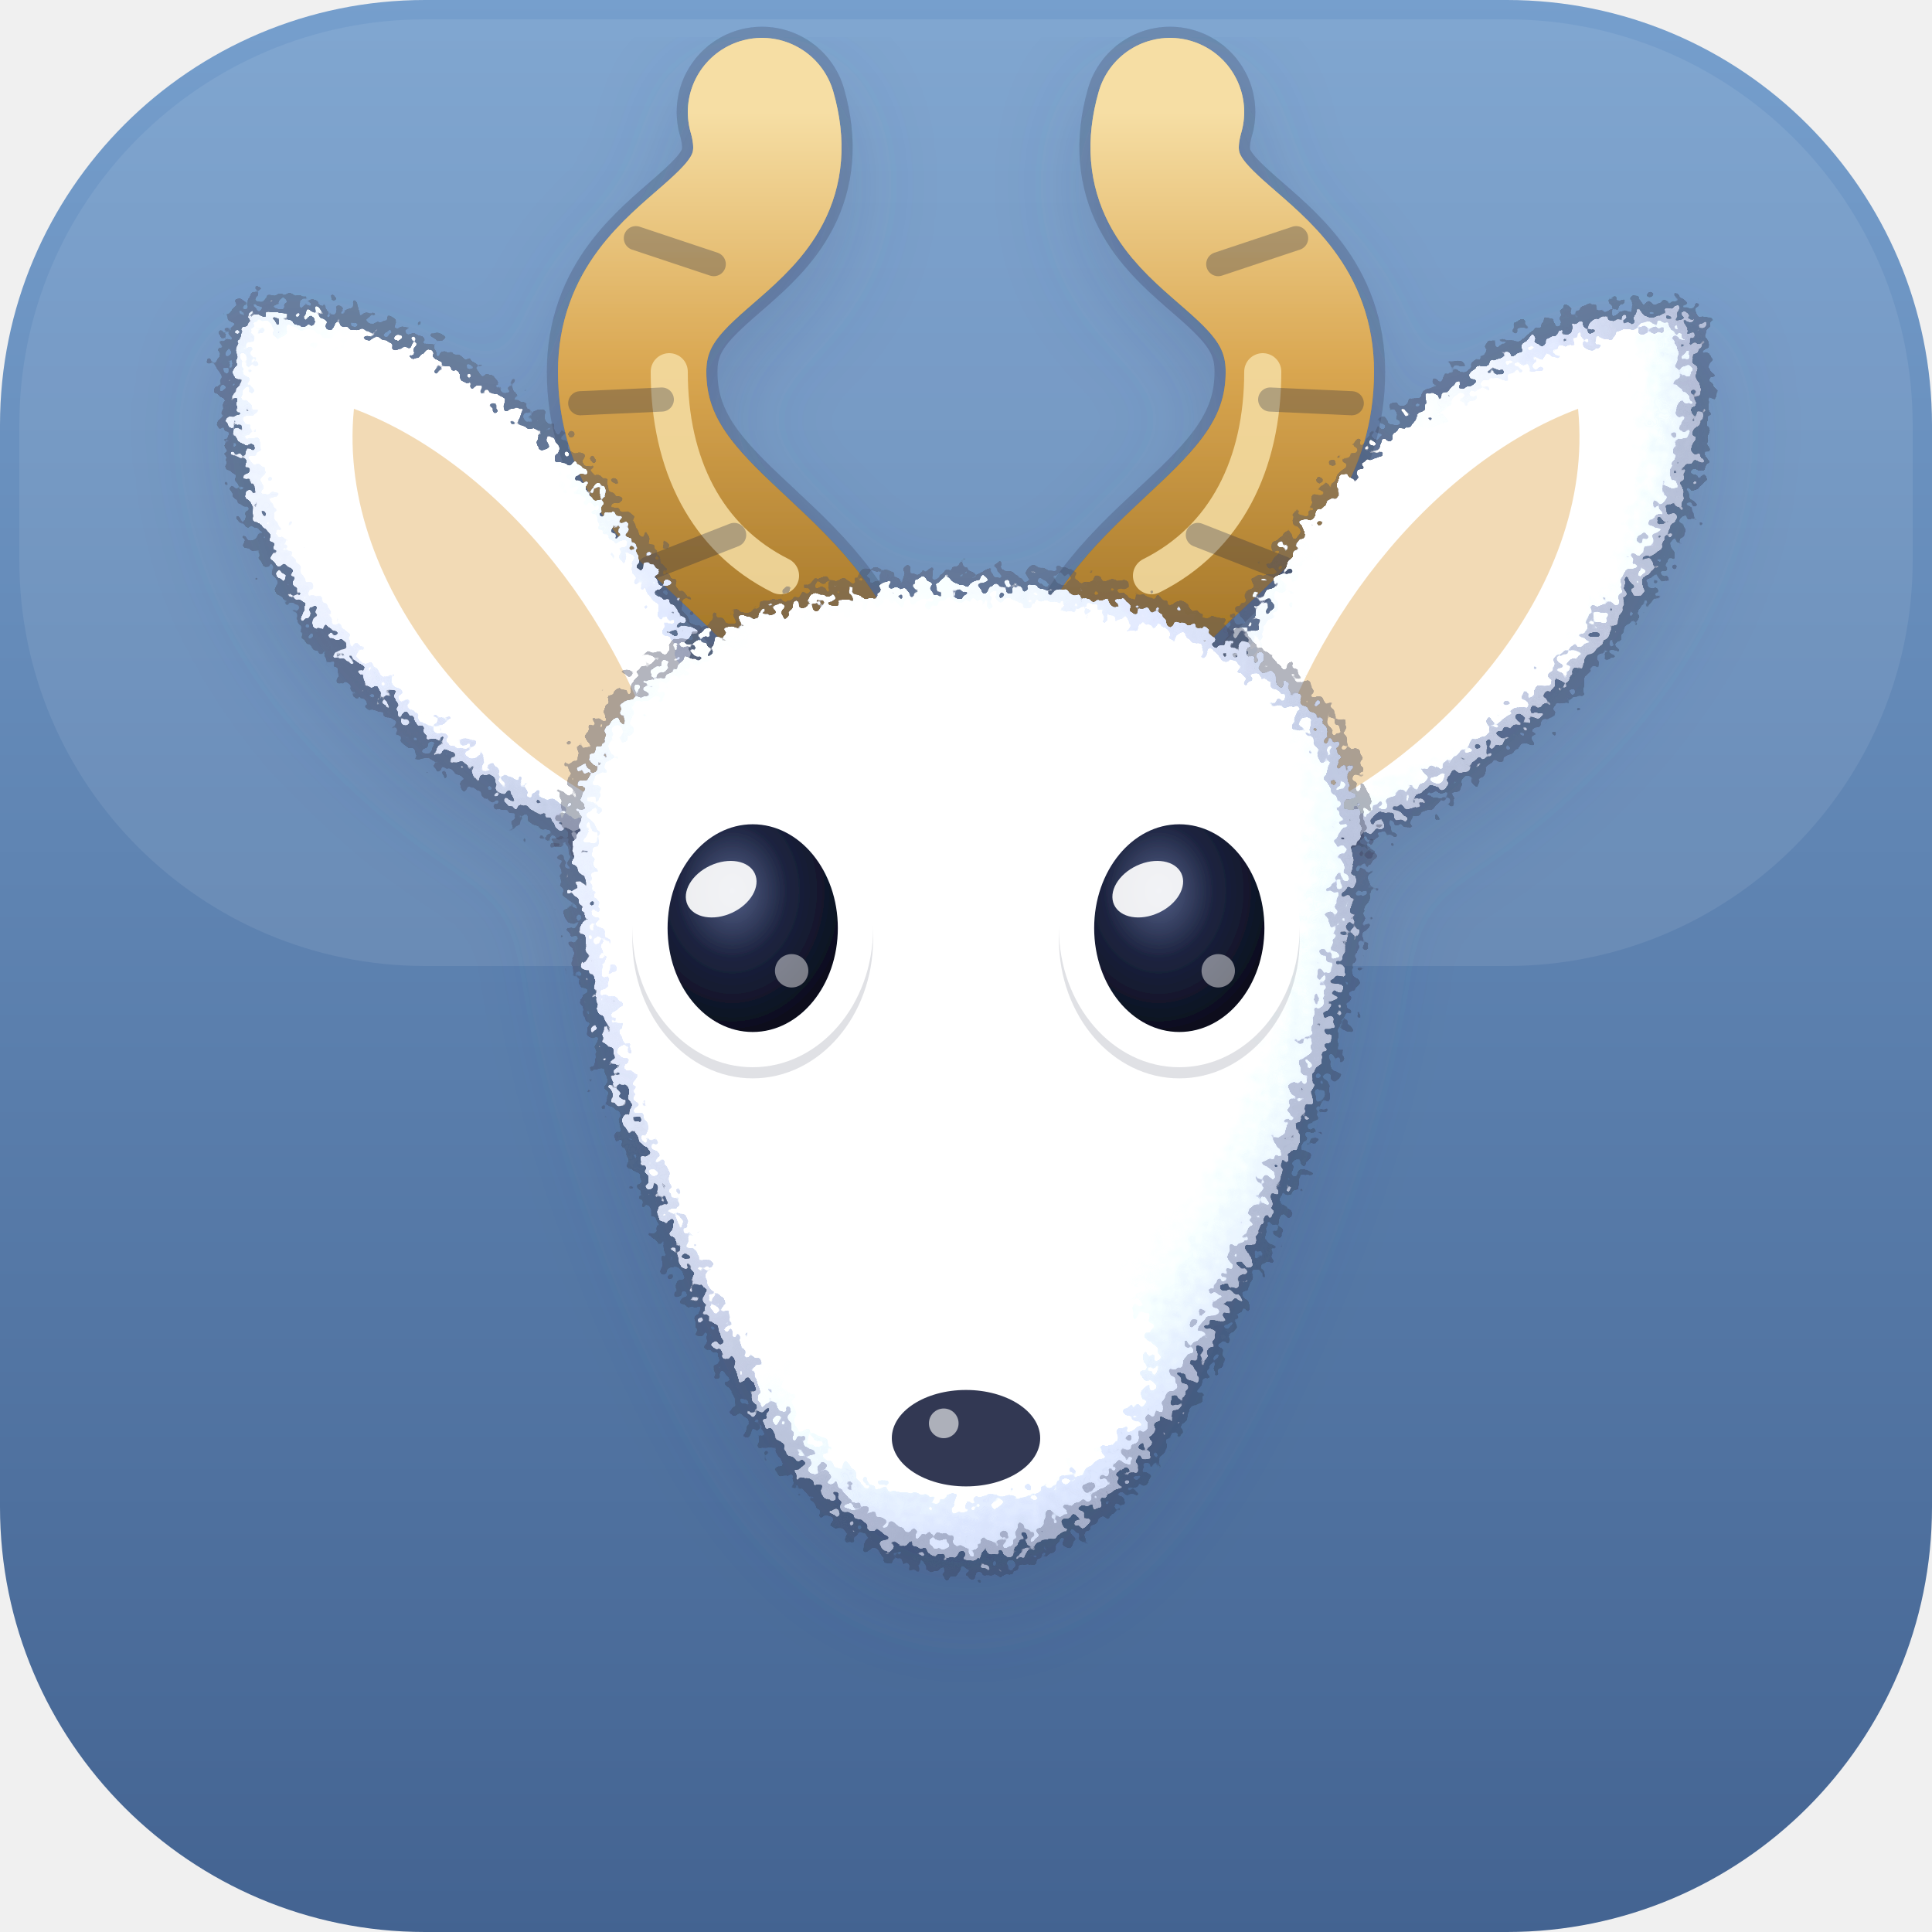
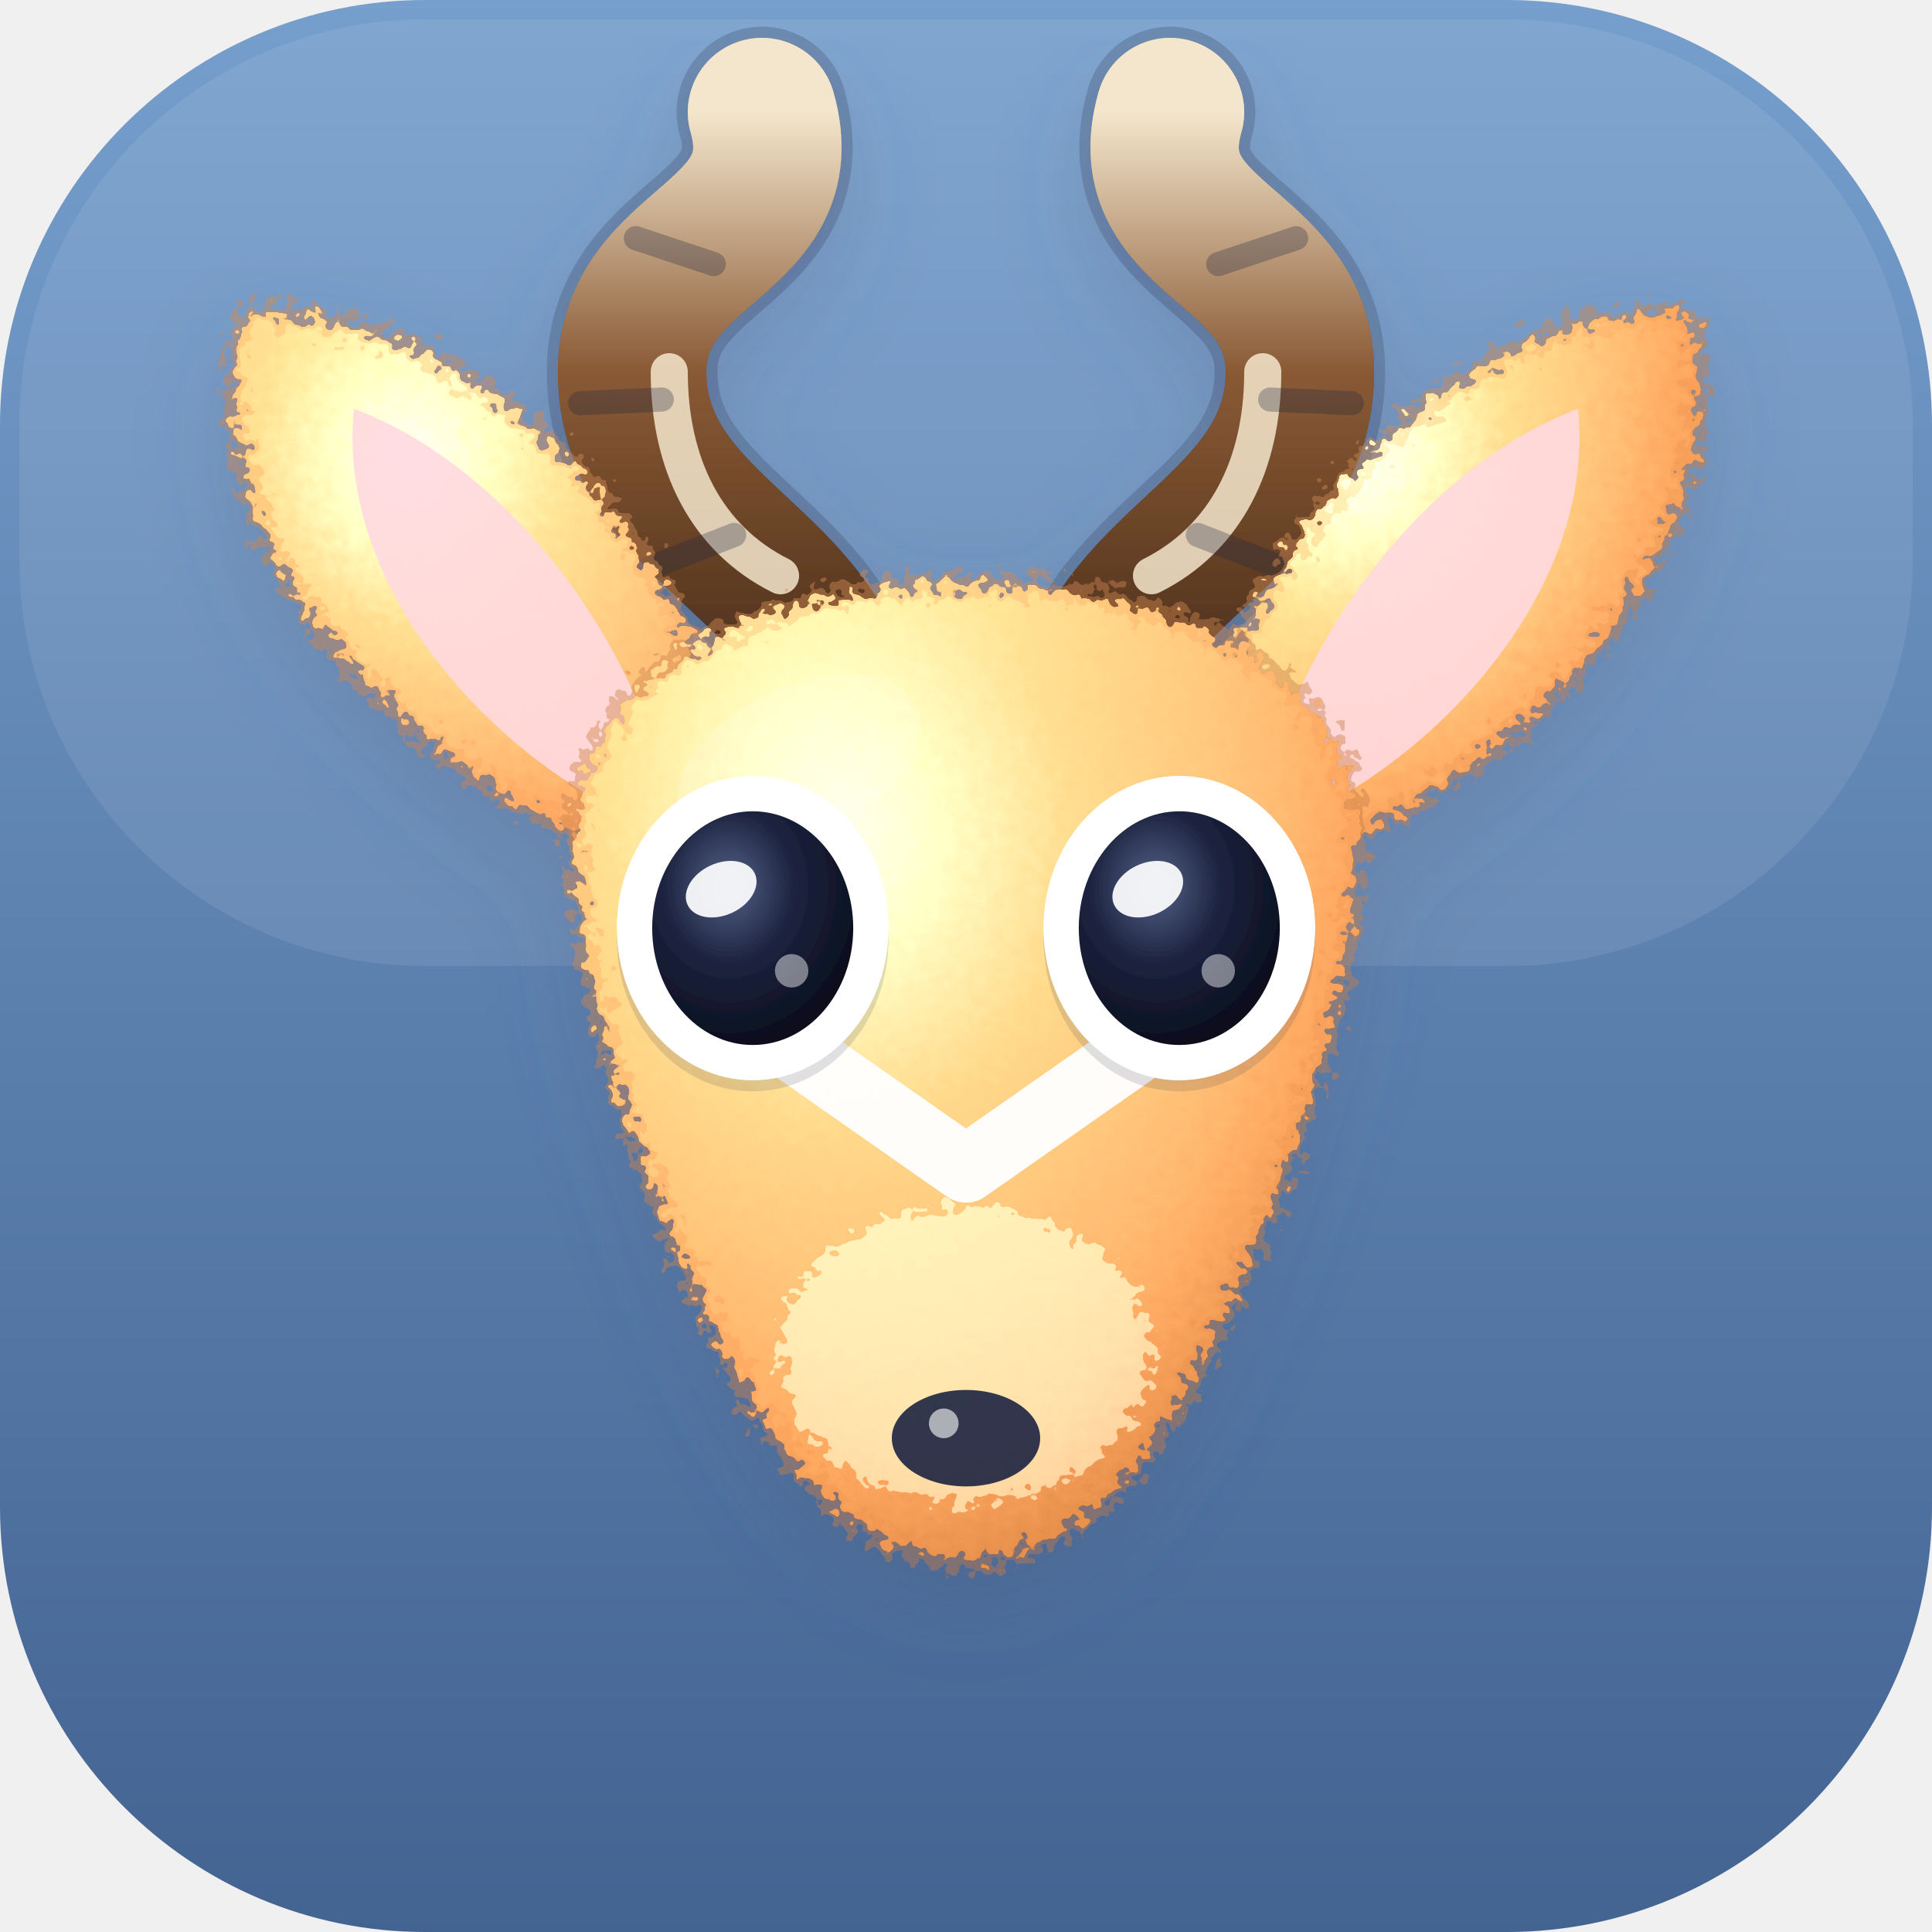
<svg xmlns="http://www.w3.org/2000/svg" viewBox="0 0 100 100" width="1024" height="1024" focusable="false" role="img" aria-label="Kudu">
  <defs>
-     <radialGradient id="mark-shade" cx="36%" cy="30%" r="75%">
-       <stop offset="0%" stop-color="#ffffff" />
-       <stop offset="45%" stop-color="#dfe5f2" />
-       <stop offset="100%" stop-color="#a9b4cc" />
+     <radialGradient id="mark-shade" cx="34%" cy="26%" r="78%">
+       <stop offset="0%" stop-color="#ffe2bd" />
+       <stop offset="38%" stop-color="#f2a65a" />
+       <stop offset="100%" stop-color="#c9712c" />
    </radialGradient>
    <filter id="mark-plush" x="-20%" y="-20%" width="140%" height="140%" color-interpolation-filters="sRGB">
      <feGaussianBlur in="SourceAlpha" stdDeviation="2.6" result="relief" />
-       <feDiffuseLighting in="relief" surfaceScale="6" diffuseConstant="1.3" lighting-color="#ffffff" result="diff">
+       <feDiffuseLighting in="relief" surfaceScale="6" diffuseConstant="1.05" lighting-color="#fffaf2" result="diff">
        <feDistantLight azimuth="235" elevation="62" />
      </feDiffuseLighting>
-       <feComposite in="diff" in2="SourceGraphic" operator="arithmetic" k1="1" k2="0" k3="0.06" k4="0" result="lit" />
-       <feSpecularLighting in="relief" surfaceScale="6" specularConstant="0.32" specularExponent="14" lighting-color="#ffffff" result="spec">
+       <feComposite in="diff" in2="SourceGraphic" operator="arithmetic" k1="0.72" k2="0" k3="0.34" k4="0" result="lit" />
+       <feSpecularLighting in="relief" surfaceScale="6" specularConstant="0.26" specularExponent="9" lighting-color="#ffffff" result="spec">
        <fePointLight x="26" y="4" z="120" />
      </feSpecularLighting>
      <feComposite in="spec" in2="SourceAlpha" operator="in" result="specIn" />
      <feComposite in="specIn" in2="lit" operator="arithmetic" k1="0" k2="1" k3="1" k4="0" result="shaded" />
      <feTurbulence type="fractalNoise" baseFrequency="1.5" numOctaves="2" seed="3" result="noise" />
      <feDisplacementMap in="shaded" in2="noise" scale="2.4" xChannelSelector="R" yChannelSelector="G" />
    </filter>
    <radialGradient id="mark-eye" cx="38%" cy="32%" r="72%">
      <stop offset="0%" stop-color="#55628a" />
      <stop offset="45%" stop-color="#1d2440" />
      <stop offset="100%" stop-color="#080c1a" />
    </radialGradient>
    <filter id="mark-soft" x="-30%" y="-60%" width="160%" height="220%">
      <feGaussianBlur stdDeviation="2.2" />
    </filter>
    <linearGradient id="mark-horn" x1="0" y1="1" x2="0" y2="0">
-       <stop offset="0%" stop-color="#9c6f22" />
-       <stop offset="55%" stop-color="#d9a650" />
-       <stop offset="100%" stop-color="#f6dea4" />
+       <stop offset="0%" stop-color="#4a2e1a" />
+       <stop offset="55%" stop-color="#8a5a35" />
+       <stop offset="100%" stop-color="#f4e6cc" />
    </linearGradient>
    <linearGradient id="mark-tile" x1="0" y1="0" x2="0" y2="1">
      <stop offset="0%" stop-color="#769fcd" />
      <stop offset="100%" stop-color="#436391" />
    </linearGradient>
    <filter id="mark-shadow" x="-30%" y="-30%" width="160%" height="170%">
      <feDropShadow dx="0" dy="2" stdDeviation="2.5" flood-color="#4b5878" flood-opacity="0.22" />
    </filter>
  </defs>
  <rect x="0" y="0" width="100" height="100" rx="22" style="fill:url(#mark-tile)" />
  <rect x="1" y="1" width="98" height="49" rx="21" style="fill:#fff;opacity:.08" />
  <g transform="translate(2 1) scale(.96)">
    <g class="tm-body" filter="url(#mark-shadow)">
      <g class="tm-head">
        <g class="tm-horns">
          <g class="tm-horn tm-horn-l">
            <path d="M43 36C41 29 32 27 32 19 32 12 41 12 39 5" style="fill:none;stroke:url(#mark-horn);stroke-width:8;stroke-linecap:round;stroke-linejoin:round" />
            <path d="M43 36C41 29 32 27 32 19 32 12 41 12 39 5" style="fill:none;stroke:#1d2440;stroke-opacity:.22;stroke-width:9.2;stroke-linecap:round;stroke-linejoin:round" />
            <path d="M43 36C41 29 32 27 32 19 32 12 41 12 39 5" style="fill:none;stroke:url(#mark-horn);stroke-width:8;stroke-linecap:round;stroke-linejoin:round" />
-             <path d="M40 30C36 28 34 24 34 19" style="fill:none;stroke:#f6dea4;stroke-width:2;stroke-linecap:round;opacity:.85" />
+             <path d="M40 30C36 28 34 24 34 19" style="fill:none;stroke:#f4e6cc;stroke-width:2;stroke-linecap:round;opacity:.85" />
            <path d="M37.5 27.8l-4.6 1.8M33.6 20.5l-4.4.2M36.4 13.2l-4.2-1.4" style="fill:none;stroke:#1d2440;stroke-width:1.3;stroke-linecap:round;opacity:.3" />
          </g>
          <g class="tm-horn tm-horn-r">
            <path d="M57 36C59 29 68 27 68 19 68 12 59 12 61 5" style="fill:none;stroke:url(#mark-horn);stroke-width:8;stroke-linecap:round;stroke-linejoin:round" />
            <path d="M57 36C59 29 68 27 68 19 68 12 59 12 61 5" style="fill:none;stroke:#1d2440;stroke-opacity:.22;stroke-width:9.2;stroke-linecap:round;stroke-linejoin:round" />
            <path d="M57 36C59 29 68 27 68 19 68 12 59 12 61 5" style="fill:none;stroke:url(#mark-horn);stroke-width:8;stroke-linecap:round;stroke-linejoin:round" />
-             <path d="M60 30C64 28 66 24 66 19" style="fill:none;stroke:#f6dea4;stroke-width:2;stroke-linecap:round;opacity:.85" />
+             <path d="M60 30C64 28 66 24 66 19" style="fill:none;stroke:#f4e6cc;stroke-width:2;stroke-linecap:round;opacity:.85" />
            <path d="M62.5 27.8l4.6 1.8M66.4 20.5l4.4.2M63.6 13.2l4.2-1.4" style="fill:none;stroke:#1d2440;stroke-width:1.3;stroke-linecap:round;opacity:.3" />
          </g>
        </g>
        <g class="tm-ear tm-ear-l">
-           <path d="M34 46C22 42 8 30 11 16 22 15 36 27 38 44Z" filter="url(#mark-plush)" style="fill:url(#mark-shade);stroke:#1d2440;stroke-opacity:.32;stroke-width:1.6;stroke-linejoin:round;" />
-           <path d="M32 43C25 40 16 31 17 21 25 24 32 33 34 42Z" style="fill:#f1d6ad;opacity:.9" />
+           <path d="M34 46C22 42 8 30 11 16 22 15 36 27 38 44Z" filter="url(#mark-plush)" style="fill:url(#mark-shade);stroke:#c9712c;stroke-opacity:.35;stroke-width:1.2;stroke-linejoin:round;" />
+           <path d="M32 43C25 40 16 31 17 21 25 24 32 33 34 42Z" style="fill:#ffd9e0;opacity:.9" />
        </g>
        <g class="tm-ear tm-ear-r">
-           <path d="M66 46C78 42 92 30 89 16 78 15 64 27 62 44Z" filter="url(#mark-plush)" style="fill:url(#mark-shade);stroke:#1d2440;stroke-opacity:.32;stroke-width:1.6;stroke-linejoin:round;" />
-           <path d="M68 43C75 40 84 31 83 21 75 24 68 33 66 42Z" style="fill:#f1d6ad;opacity:.9" />
+           <path d="M66 46C78 42 92 30 89 16 78 15 64 27 62 44Z" filter="url(#mark-plush)" style="fill:url(#mark-shade);stroke:#c9712c;stroke-opacity:.35;stroke-width:1.2;stroke-linejoin:round;" />
+           <path d="M68 43C75 40 84 31 83 21 75 24 68 33 66 42Z" style="fill:#ffd9e0;opacity:.9" />
        </g>
        <g class="tm-face" filter="url(#mark-plush)">
-           <path d="M29 44c0-8.5 9.5-13.5 21-13.5s21 5 21 13.5c0 10-5 22-9 29.5-3 5.5-7 9.5-12 9.5s-9-4-12-9.5C34 66 29 54 29 44z" style="fill:url(#mark-shade);stroke:#1d2440;stroke-opacity:.32;stroke-width:1.6;stroke-linejoin:round;" />
-           <ellipse cx="50" cy="72" rx="10" ry="8" style="fill:#fff;opacity:.38" />
+           <path d="M29 44c0-8.5 9.5-13.5 21-13.5s21 5 21 13.5c0 10-5 22-9 29.5-3 5.5-7 9.5-12 9.5s-9-4-12-9.5C34 66 29 54 29 44z" style="fill:url(#mark-shade);stroke:#c9712c;stroke-opacity:.35;stroke-width:1.2;stroke-linejoin:round;" />
+           <ellipse cx="50" cy="72" rx="10" ry="8" style="fill:#ffe2bd;opacity:.55" />
        </g>
-         <ellipse cx="41" cy="40" rx="7" ry="4" transform="rotate(-25 41 40)" style="fill:#fff;opacity:.28" />
+         <ellipse cx="41" cy="40" rx="7" ry="4" transform="rotate(-25 41 40)" style="fill:#fff;opacity:.16" />
        <path class="tm-chevron" d="M40 55L50 62 60 55" style="fill:none;stroke:#ffffff;stroke-width:3.6;stroke-linecap:round;stroke-linejoin:round;opacity:.95" />
        <g class="tm-eyes-slot">
          <g class="tm-eyes" style="fill:#1d2440;stroke:none">
-             <ellipse cx="38.5" cy="49" rx="6.49" ry="7.50" style="fill:#fff" />
-             <ellipse cx="61.5" cy="49" rx="6.49" ry="7.50" style="fill:#fff" />
-             <ellipse cx="38.5" cy="49.6" rx="6.49" ry="7.50" style="fill:#1d2440;opacity:.14" />
-             <ellipse cx="61.5" cy="49.6" rx="6.49" ry="7.50" style="fill:#1d2440;opacity:.14" />
-             <ellipse cx="38.5" cy="49" rx="6.49" ry="7.50" style="fill:#fff" />
-             <ellipse cx="61.5" cy="49" rx="6.49" ry="7.50" style="fill:#fff" />
-             <ellipse cx="38.5" cy="49" rx="4.59" ry="5.6" style="fill:url(#mark-eye)" />
-             <ellipse cx="61.5" cy="49" rx="4.59" ry="5.6" style="fill:url(#mark-eye)" />
+             <ellipse cx="38.5" cy="49" rx="7.32" ry="8.20" style="fill:#fff" />
+             <ellipse cx="61.5" cy="49" rx="7.32" ry="8.20" style="fill:#fff" />
+             <ellipse cx="38.5" cy="49.6" rx="7.32" ry="8.20" style="fill:#1d2440;opacity:.14" />
+             <ellipse cx="61.5" cy="49.6" rx="7.32" ry="8.20" style="fill:#1d2440;opacity:.14" />
+             <ellipse cx="38.5" cy="49" rx="7.32" ry="8.20" style="fill:#fff" />
+             <ellipse cx="61.5" cy="49" rx="7.32" ry="8.20" style="fill:#fff" />
+             <ellipse cx="38.5" cy="49" rx="5.42" ry="6.3" style="fill:url(#mark-eye)" />
+             <ellipse cx="61.5" cy="49" rx="5.42" ry="6.3" style="fill:url(#mark-eye)" />
            <ellipse cx="36.8" cy="46.9" rx="2" ry="1.4" transform="rotate(-25 36.8 46.9)" style="fill:#ffffff;opacity:.92" />
            <ellipse cx="59.8" cy="46.9" rx="2" ry="1.4" transform="rotate(-25 59.8 46.9)" style="fill:#ffffff;opacity:.92" />
            <circle cx="40.6" cy="51.3" r=".9" style="fill:#ffffff;opacity:.45" />
            <circle cx="63.6" cy="51.3" r=".9" style="fill:#ffffff;opacity:.45" />
          </g>
        </g>
        <g class="tm-nose">
          <ellipse cx="50" cy="76.5" rx="4" ry="2.6" style="fill:#1d2440;opacity:.9" />
          <circle cx="48.8" cy="75.7" r="0.8" style="fill:#fff;opacity:.6" />
        </g>
      </g>
    </g>
  </g>
</svg>
